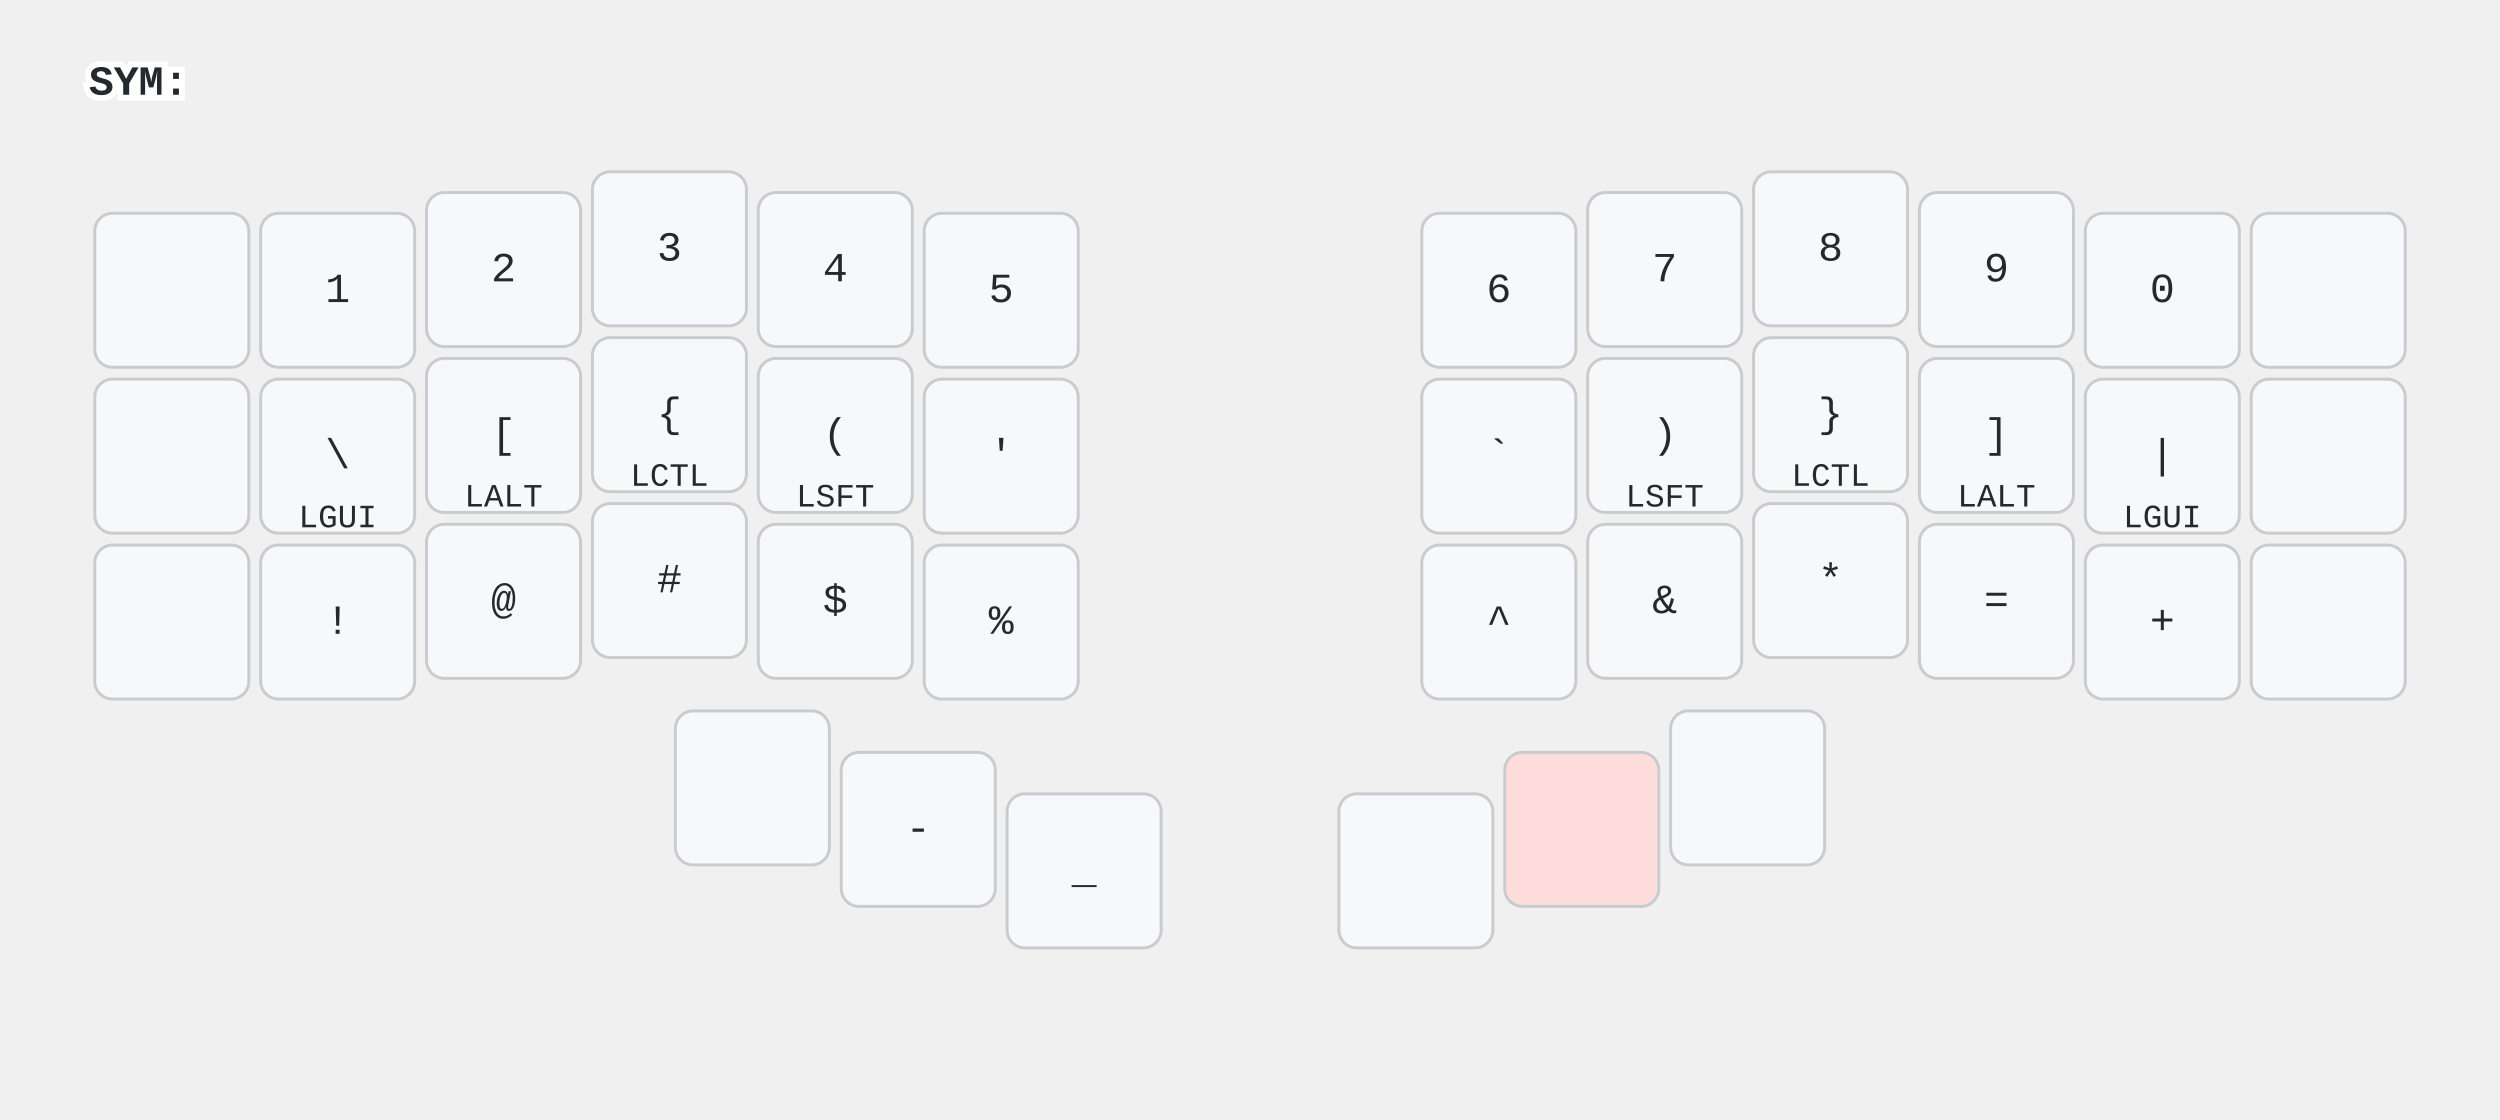
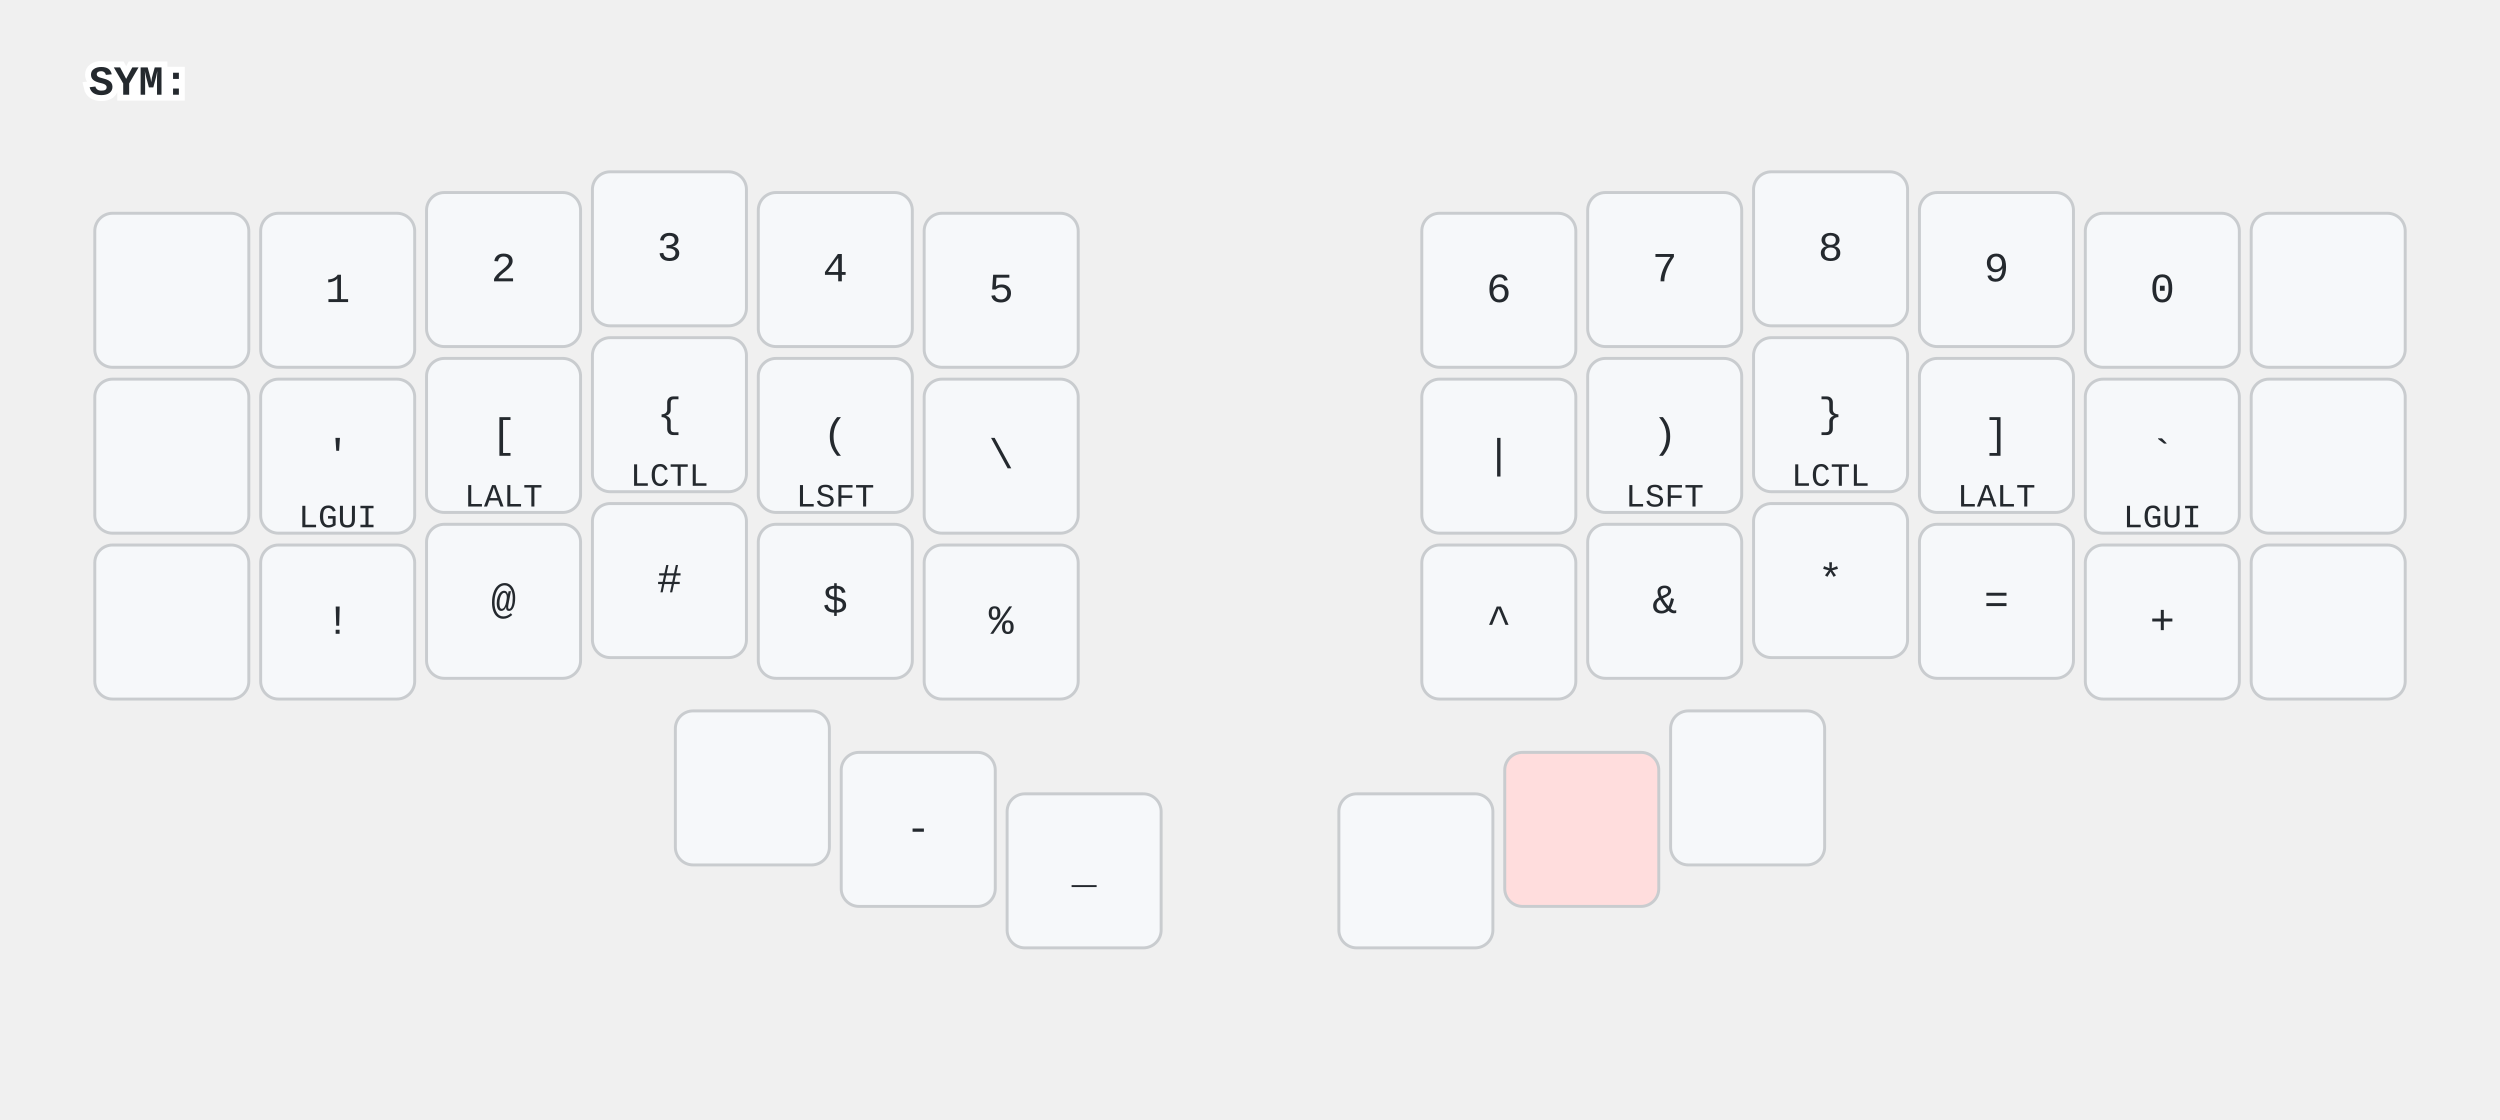
<svg xmlns="http://www.w3.org/2000/svg" width="844" height="378" viewBox="0 0 844 378" class="keymap">
  <style>/* inherit to force styles through use tags */
svg path {
    fill: inherit;
}

/* font and background color specifications */
svg.keymap {
    font-family: SFMono-Regular,Consolas,Liberation Mono,Menlo,monospace;
    font-size: 14px;
    font-kerning: normal;
    text-rendering: optimizeLegibility;
    fill: #24292e;
}

/* default key styling */
rect.key {
    fill: #f6f8fa;
}

rect.key, rect.combo {
    stroke: #c9cccf;
    stroke-width: 1;
}

/* default key side styling, only used is draw_key_sides is set */
rect.side {
    filter: brightness(90%);
}

/* color accent for combo boxes */
rect.combo, rect.combo-separate {
    fill: #cdf;
}

/* color accent for held keys */
rect.held, rect.combo.held {
    fill: #fdd;
}

/* color accent for ghost (optional) keys */
rect.ghost, rect.combo.ghost {
    stroke-dasharray: 4, 4;
    stroke-width: 2;
}

text {
    text-anchor: middle;
    dominant-baseline: middle;
}

/* styling for layer labels */
text.label {
    font-weight: bold;
    text-anchor: start;
    stroke: white;
    stroke-width: 4;
    paint-order: stroke;
}

/* styling for optional footer */
text.footer {
    text-anchor: end;
    dominant-baseline: auto;
    stroke: white;
    stroke-width: 4;
    paint-order: stroke;
}

/* styling for combo tap, and key non-tap label text */
text.combo, text.hold, text.shifted, text.left, text.right {
    font-size: 11px;
}

text.hold {
    text-anchor: middle;
    dominant-baseline: auto;
}

text.shifted {
    text-anchor: middle;
    dominant-baseline: hanging;
}

text.left {
    text-anchor: start;
}

text.right {
    text-anchor: end;
}

text.layer-activator {
    text-decoration: underline;
}

/* styling for hold/shifted label text in combo box */
text.combo.hold, text.combo.shifted, text.combo.left, text.combo.right {
    font-size: 8px;
}

/* lighter symbol for transparent keys */
text.trans {
    fill: #7b7e81;
}

/* styling for combo dendrons */
path.combo {
    stroke-width: 1;
    stroke: gray;
    fill: none;
}

/* Start Tabler Icons Cleanup */
/* cannot use height/width with glyphs */
.icon-tabler &gt; path {
    fill: inherit;
    stroke: inherit;
    stroke-width: 2;
}
/* hide tabler's default box */
.icon-tabler &gt; path[stroke="none"][fill="none"] {
    visibility: hidden;
}
/* End Tabler Icons Cleanup */
</style>
  <g transform="translate(30, 0)" class="layer-SYM">
    <text x="0" y="28" class="label" id="SYM">SYM:</text>
    <g transform="translate(0, 56)">
      <g transform="translate(28, 42)" class="key keypos-0">
        <rect rx="6" ry="6" x="-26" y="-26" width="52" height="52" class="key" />
      </g>
      <g transform="translate(84, 42)" class="key keypos-1">
        <rect rx="6" ry="6" x="-26" y="-26" width="52" height="52" class="key" />
        <text x="0" y="0" class="key tap">1</text>
      </g>
      <g transform="translate(140, 35)" class="key keypos-2">
        <rect rx="6" ry="6" x="-26" y="-26" width="52" height="52" class="key" />
        <text x="0" y="0" class="key tap">2</text>
      </g>
      <g transform="translate(196, 28)" class="key keypos-3">
        <rect rx="6" ry="6" x="-26" y="-26" width="52" height="52" class="key" />
        <text x="0" y="0" class="key tap">3</text>
      </g>
      <g transform="translate(252, 35)" class="key keypos-4">
        <rect rx="6" ry="6" x="-26" y="-26" width="52" height="52" class="key" />
        <text x="0" y="0" class="key tap">4</text>
      </g>
      <g transform="translate(308, 42)" class="key keypos-5">
        <rect rx="6" ry="6" x="-26" y="-26" width="52" height="52" class="key" />
        <text x="0" y="0" class="key tap">5</text>
      </g>
      <g transform="translate(476, 42)" class="key keypos-6">
        <rect rx="6" ry="6" x="-26" y="-26" width="52" height="52" class="key" />
        <text x="0" y="0" class="key tap">6</text>
      </g>
      <g transform="translate(532, 35)" class="key keypos-7">
        <rect rx="6" ry="6" x="-26" y="-26" width="52" height="52" class="key" />
        <text x="0" y="0" class="key tap">7</text>
      </g>
      <g transform="translate(588, 28)" class="key keypos-8">
        <rect rx="6" ry="6" x="-26" y="-26" width="52" height="52" class="key" />
        <text x="0" y="0" class="key tap">8</text>
      </g>
      <g transform="translate(644, 35)" class="key keypos-9">
        <rect rx="6" ry="6" x="-26" y="-26" width="52" height="52" class="key" />
        <text x="0" y="0" class="key tap">9</text>
      </g>
      <g transform="translate(700, 42)" class="key keypos-10">
        <rect rx="6" ry="6" x="-26" y="-26" width="52" height="52" class="key" />
        <text x="0" y="0" class="key tap">0</text>
      </g>
      <g transform="translate(756, 42)" class="key keypos-11">
        <rect rx="6" ry="6" x="-26" y="-26" width="52" height="52" class="key" />
      </g>
      <g transform="translate(28, 98)" class="key keypos-12">
        <rect rx="6" ry="6" x="-26" y="-26" width="52" height="52" class="key" />
      </g>
      <g transform="translate(84, 98)" class="key keypos-13">
        <rect rx="6" ry="6" x="-26" y="-26" width="52" height="52" class="key" />
-         <text x="0" y="0" class="key tap">\</text>
+         <text x="0" y="0" class="key tap">'</text>
        <text x="0" y="24" class="key hold">LGUI</text>
      </g>
      <g transform="translate(140, 91)" class="key keypos-14">
        <rect rx="6" ry="6" x="-26" y="-26" width="52" height="52" class="key" />
        <text x="0" y="0" class="key tap">[</text>
        <text x="0" y="24" class="key hold">LALT</text>
      </g>
      <g transform="translate(196, 84)" class="key keypos-15">
        <rect rx="6" ry="6" x="-26" y="-26" width="52" height="52" class="key" />
        <text x="0" y="0" class="key tap">{</text>
        <text x="0" y="24" class="key hold">LCTL</text>
      </g>
      <g transform="translate(252, 91)" class="key keypos-16">
        <rect rx="6" ry="6" x="-26" y="-26" width="52" height="52" class="key" />
        <text x="0" y="0" class="key tap">(</text>
        <text x="0" y="24" class="key hold">LSFT</text>
      </g>
      <g transform="translate(308, 98)" class="key keypos-17">
        <rect rx="6" ry="6" x="-26" y="-26" width="52" height="52" class="key" />
-         <text x="0" y="0" class="key tap">'</text>
+         <text x="0" y="0" class="key tap">\</text>
      </g>
      <g transform="translate(476, 98)" class="key keypos-18">
        <rect rx="6" ry="6" x="-26" y="-26" width="52" height="52" class="key" />
-         <text x="0" y="0" class="key tap">`</text>
+         <text x="0" y="0" class="key tap">|</text>
      </g>
      <g transform="translate(532, 91)" class="key keypos-19">
        <rect rx="6" ry="6" x="-26" y="-26" width="52" height="52" class="key" />
        <text x="0" y="0" class="key tap">)</text>
        <text x="0" y="24" class="key hold">LSFT</text>
      </g>
      <g transform="translate(588, 84)" class="key keypos-20">
        <rect rx="6" ry="6" x="-26" y="-26" width="52" height="52" class="key" />
        <text x="0" y="0" class="key tap">}</text>
        <text x="0" y="24" class="key hold">LCTL</text>
      </g>
      <g transform="translate(644, 91)" class="key keypos-21">
        <rect rx="6" ry="6" x="-26" y="-26" width="52" height="52" class="key" />
        <text x="0" y="0" class="key tap">]</text>
        <text x="0" y="24" class="key hold">LALT</text>
      </g>
      <g transform="translate(700, 98)" class="key keypos-22">
        <rect rx="6" ry="6" x="-26" y="-26" width="52" height="52" class="key" />
-         <text x="0" y="0" class="key tap">|</text>
+         <text x="0" y="0" class="key tap">`</text>
        <text x="0" y="24" class="key hold">LGUI</text>
      </g>
      <g transform="translate(756, 98)" class="key keypos-23">
        <rect rx="6" ry="6" x="-26" y="-26" width="52" height="52" class="key" />
      </g>
      <g transform="translate(28, 154)" class="key keypos-24">
        <rect rx="6" ry="6" x="-26" y="-26" width="52" height="52" class="key" />
      </g>
      <g transform="translate(84, 154)" class="key keypos-25">
        <rect rx="6" ry="6" x="-26" y="-26" width="52" height="52" class="key" />
        <text x="0" y="0" class="key tap">!</text>
      </g>
      <g transform="translate(140, 147)" class="key keypos-26">
        <rect rx="6" ry="6" x="-26" y="-26" width="52" height="52" class="key" />
        <text x="0" y="0" class="key tap">@</text>
      </g>
      <g transform="translate(196, 140)" class="key keypos-27">
        <rect rx="6" ry="6" x="-26" y="-26" width="52" height="52" class="key" />
        <text x="0" y="0" class="key tap">#</text>
      </g>
      <g transform="translate(252, 147)" class="key keypos-28">
        <rect rx="6" ry="6" x="-26" y="-26" width="52" height="52" class="key" />
        <text x="0" y="0" class="key tap">$</text>
      </g>
      <g transform="translate(308, 154)" class="key keypos-29">
        <rect rx="6" ry="6" x="-26" y="-26" width="52" height="52" class="key" />
        <text x="0" y="0" class="key tap">%</text>
      </g>
      <g transform="translate(476, 154)" class="key keypos-30">
        <rect rx="6" ry="6" x="-26" y="-26" width="52" height="52" class="key" />
        <text x="0" y="0" class="key tap">^</text>
      </g>
      <g transform="translate(532, 147)" class="key keypos-31">
        <rect rx="6" ry="6" x="-26" y="-26" width="52" height="52" class="key" />
        <text x="0" y="0" class="key tap">&amp;</text>
      </g>
      <g transform="translate(588, 140)" class="key keypos-32">
        <rect rx="6" ry="6" x="-26" y="-26" width="52" height="52" class="key" />
        <text x="0" y="0" class="key tap">*</text>
      </g>
      <g transform="translate(644, 147)" class="key keypos-33">
        <rect rx="6" ry="6" x="-26" y="-26" width="52" height="52" class="key" />
        <text x="0" y="0" class="key tap">=</text>
      </g>
      <g transform="translate(700, 154)" class="key keypos-34">
        <rect rx="6" ry="6" x="-26" y="-26" width="52" height="52" class="key" />
        <text x="0" y="0" class="key tap">+</text>
      </g>
      <g transform="translate(756, 154)" class="key keypos-35">
        <rect rx="6" ry="6" x="-26" y="-26" width="52" height="52" class="key" />
      </g>
      <g transform="translate(224, 210)" class="key keypos-36">
        <rect rx="6" ry="6" x="-26" y="-26" width="52" height="52" class="key" />
      </g>
      <g transform="translate(280, 224)" class="key keypos-37">
        <rect rx="6" ry="6" x="-26" y="-26" width="52" height="52" class="key" />
        <text x="0" y="0" class="key tap">-</text>
      </g>
      <g transform="translate(336, 238)" class="key keypos-38">
        <rect rx="6" ry="6" x="-26" y="-26" width="52" height="52" class="key" />
        <text x="0" y="0" class="key tap">_</text>
      </g>
      <g transform="translate(448, 238)" class="key keypos-39">
        <rect rx="6" ry="6" x="-26" y="-26" width="52" height="52" class="key" />
      </g>
      <g transform="translate(504, 224)" class="key held keypos-40">
        <rect rx="6" ry="6" x="-26" y="-26" width="52" height="52" class="key held" />
      </g>
      <g transform="translate(560, 210)" class="key keypos-41">
        <rect rx="6" ry="6" x="-26" y="-26" width="52" height="52" class="key" />
      </g>
    </g>
  </g>
</svg>
